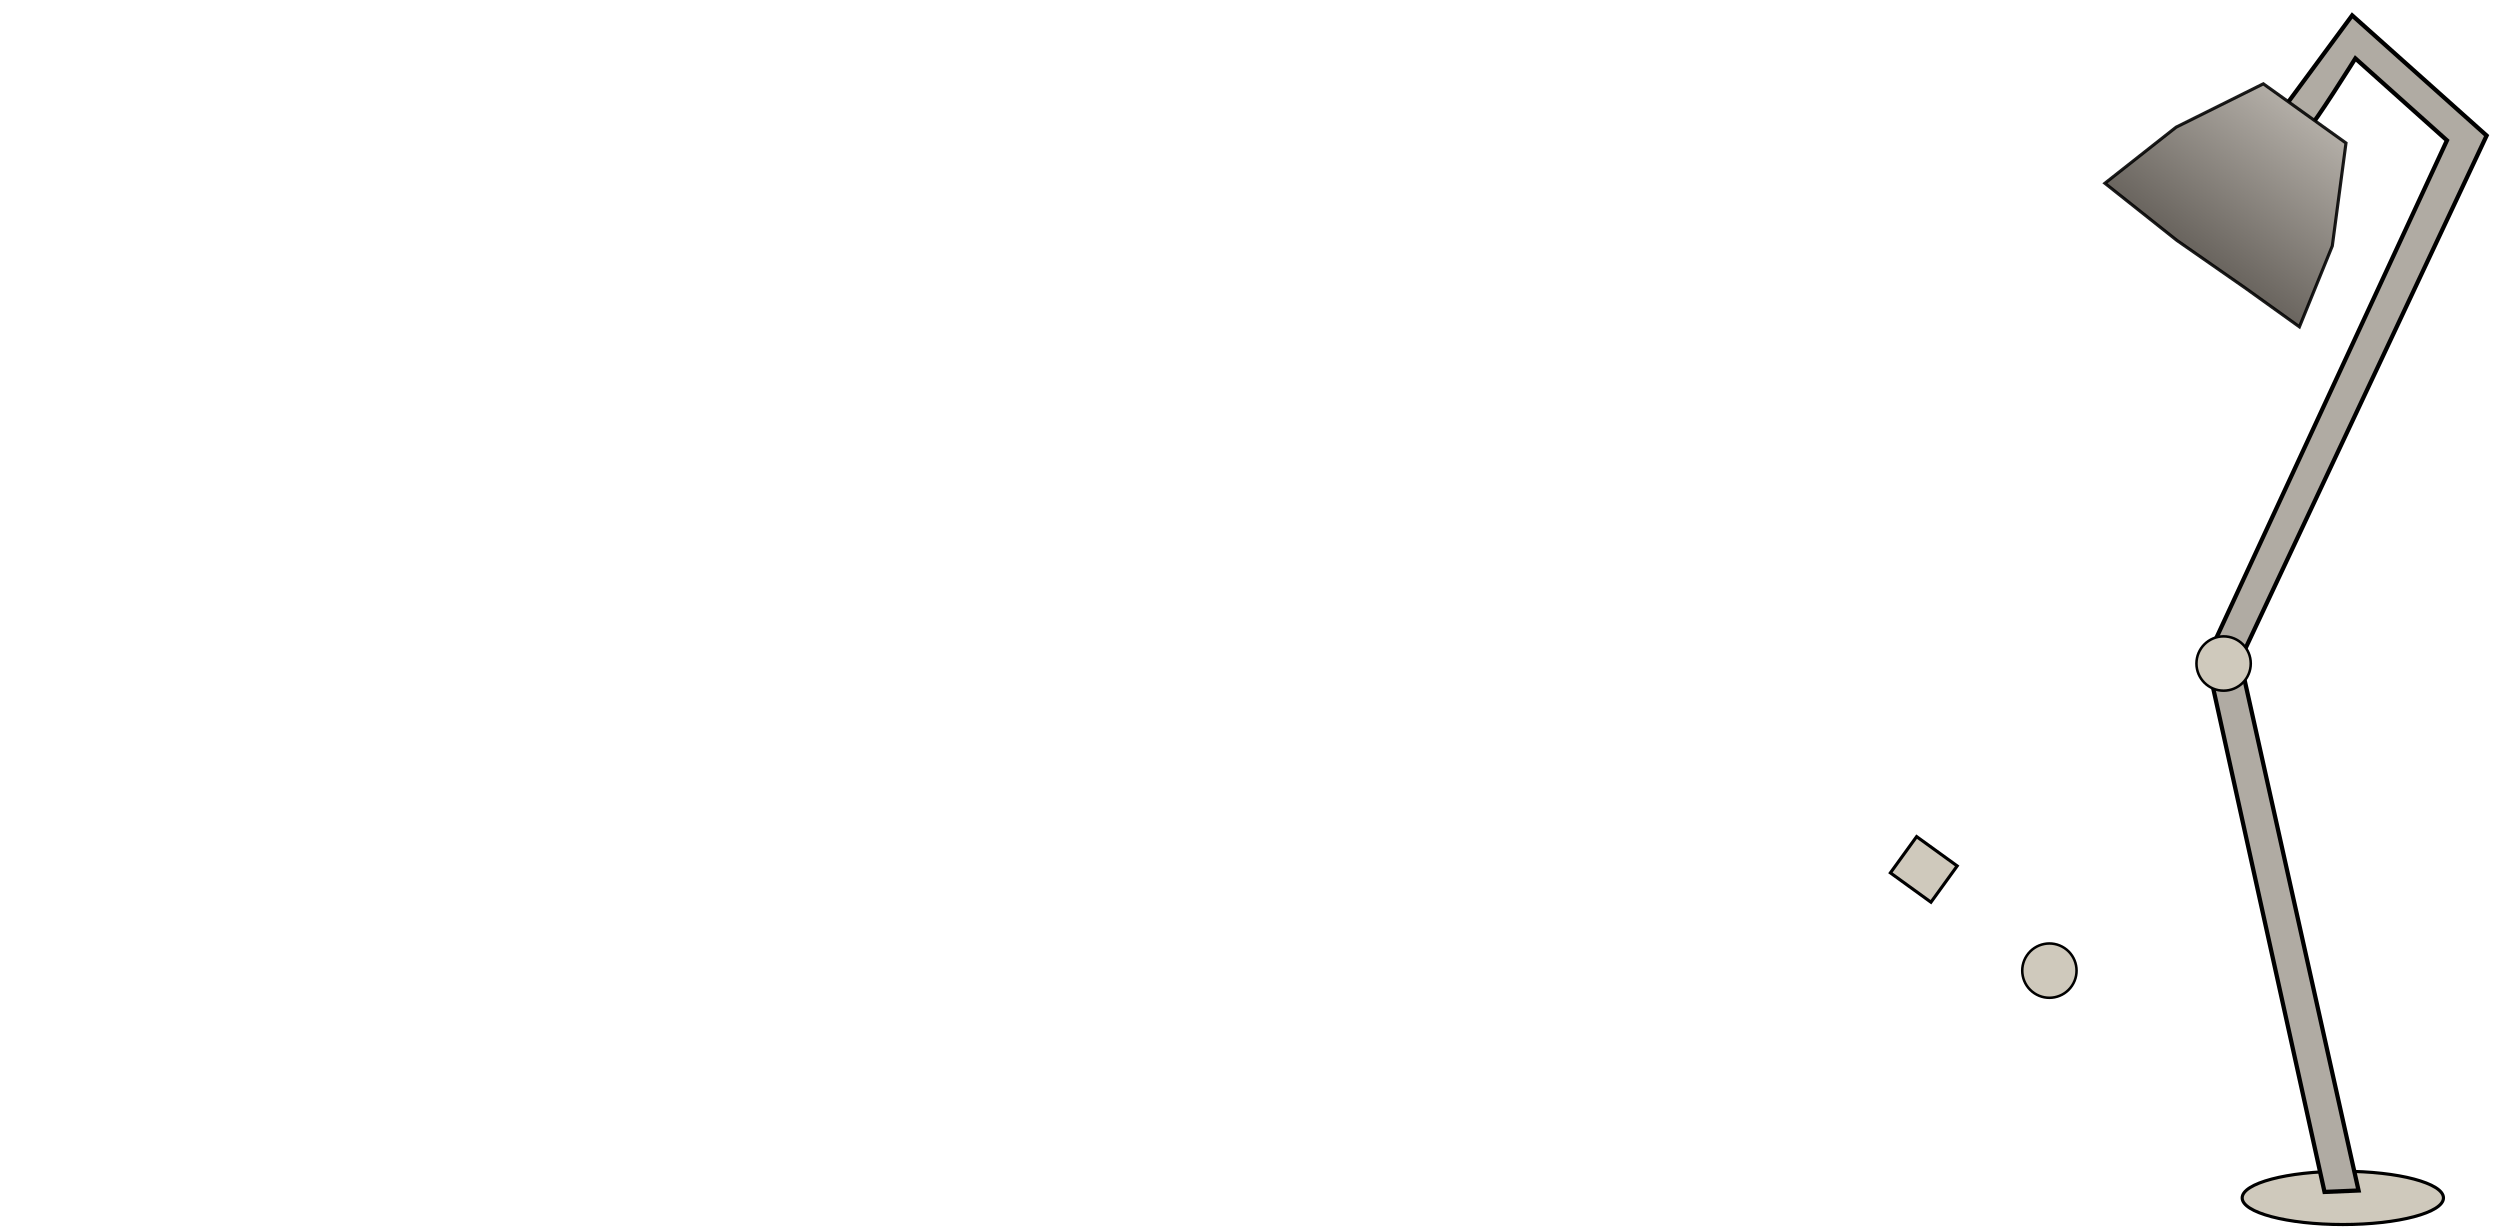
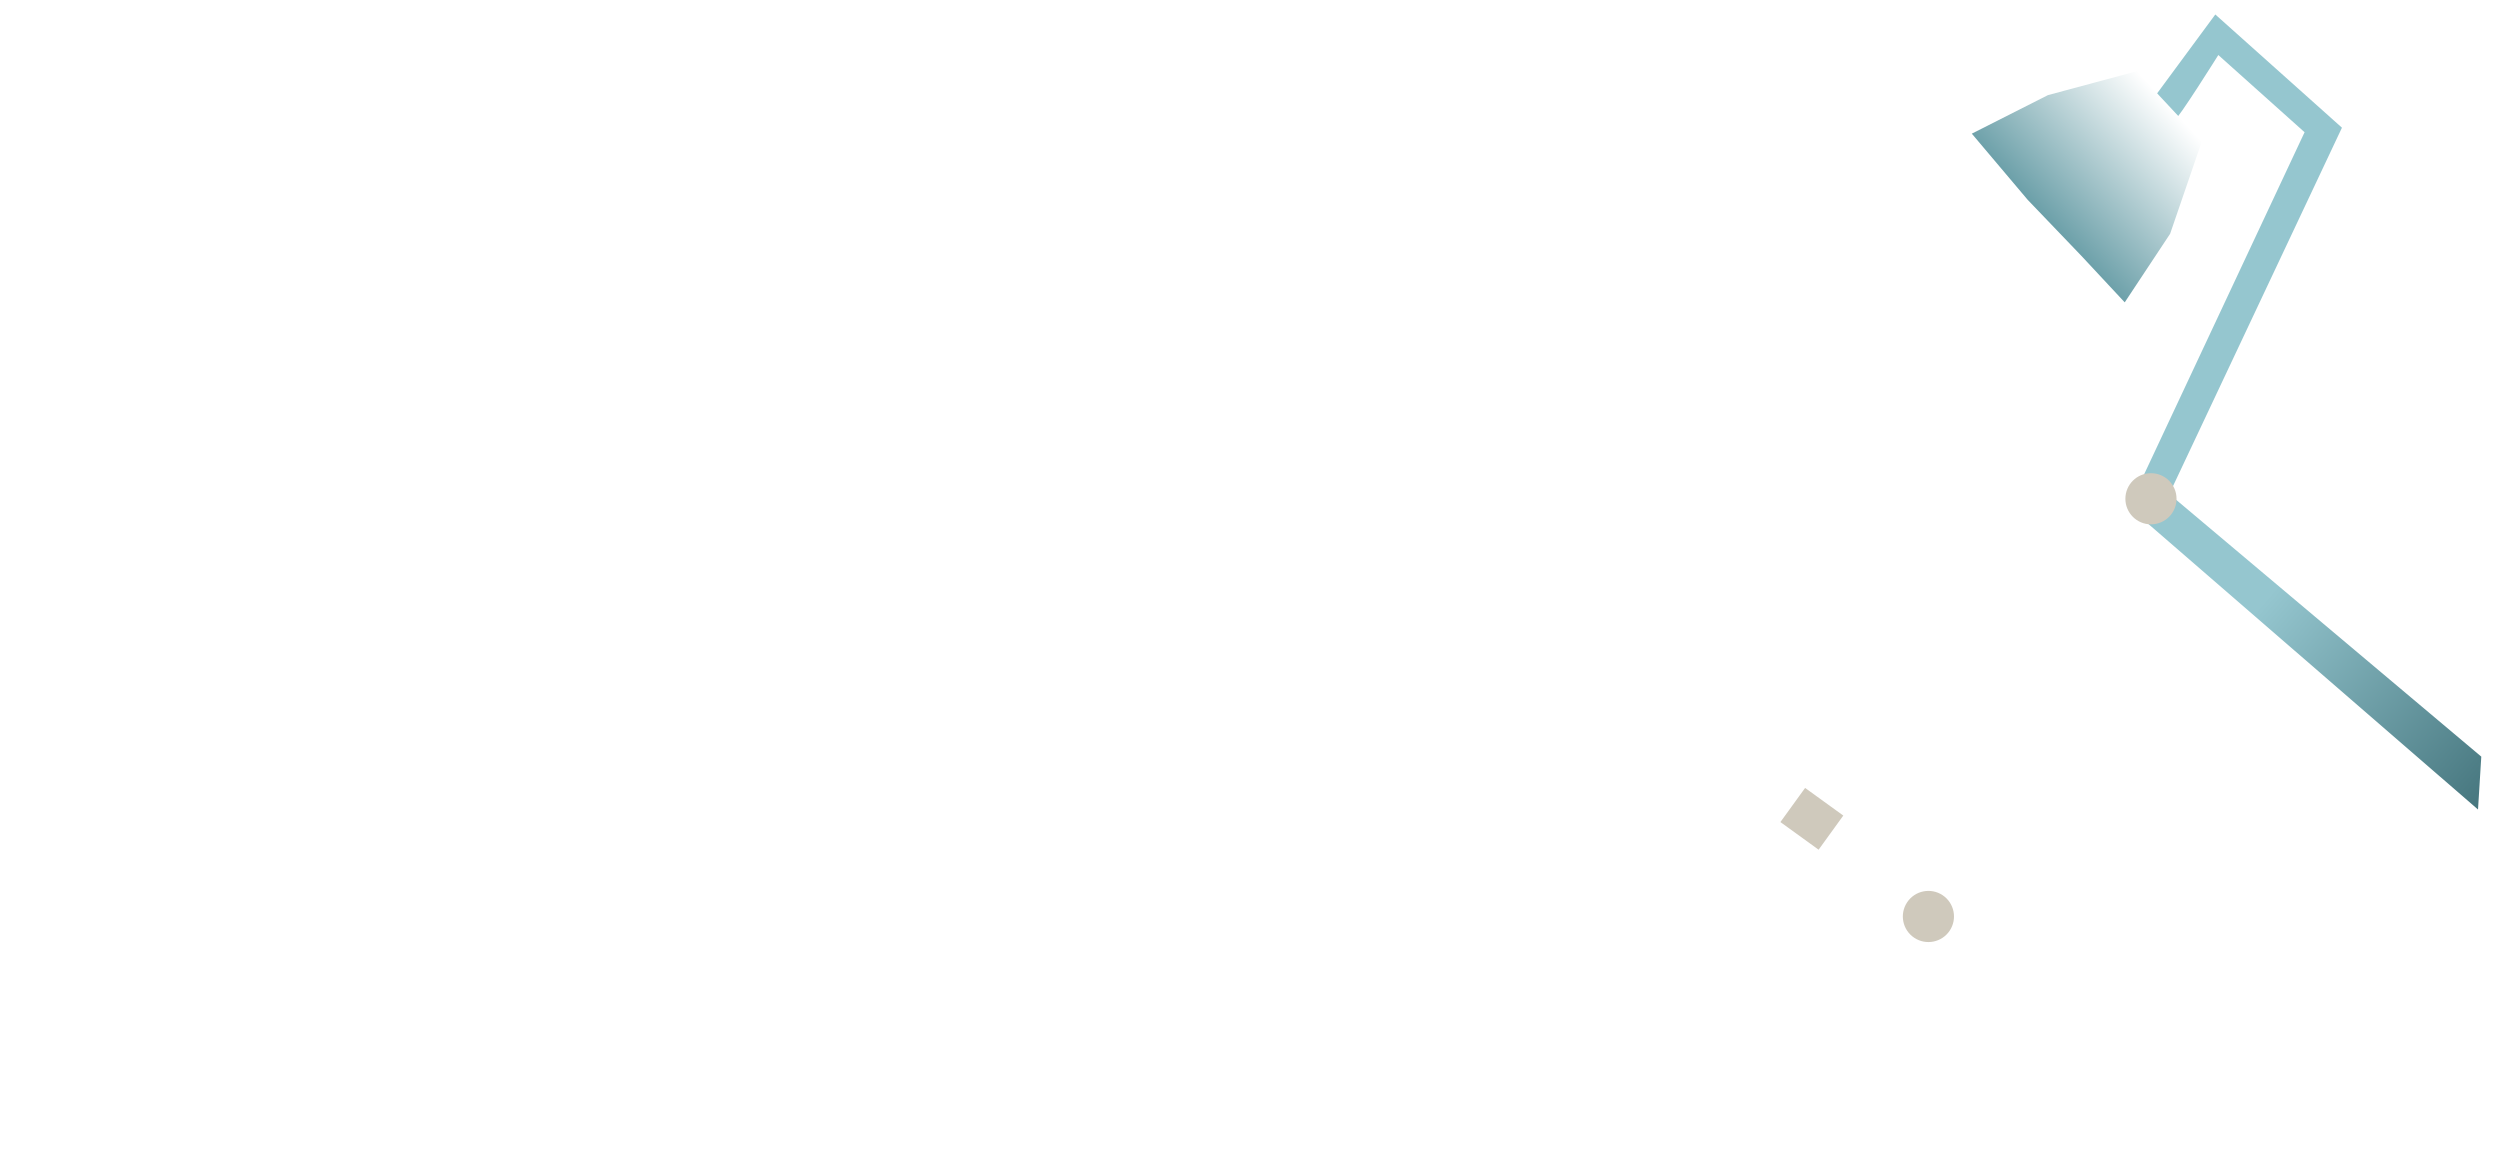
- <svg xmlns="http://www.w3.org/2000/svg" viewBox="-278.109 48.196 790.682 388.515" width="790.682" height="388.515">
+ <svg xmlns="http://www.w3.org/2000/svg" viewBox="-278.109 48.196 839.53 388.515" width="839.53" height="388.515">
  <defs>
    <linearGradient gradientUnits="userSpaceOnUse" x1="227.686" y1="103.614" x2="227.686" y2="436.711" id="gradient-0" gradientTransform="matrix(0.998626, 0.052396, -0.051399, 0.979634, 206.6053, -2.998099)">
-       <stop offset="0" style="stop-color: rgb(255, 255, 255); stop-opacity: 0.29;" />
+       <stop offset="0" style="stop-color: rgb(255, 255, 255); stop-opacity: 0.32;" />
      <stop offset="1" style="stop-color: rgb(255, 255, 255); stop-opacity: 0;" />
    </linearGradient>
-     <linearGradient gradientUnits="userSpaceOnUse" x1="425.739" y1="74.707" x2="425.739" y2="151.563" id="gradient-1" gradientTransform="matrix(0.806818, 0.590801, -0.431546, 0.589334, 140.1625, -211.2183)">
-       <stop offset="0" style="stop-color: rgb(70.196% 68.235% 65.49%)" />
-       <stop offset="1" style="stop-color: rgb(41.138% 39.385% 36.897%)" />
+     <linearGradient gradientUnits="userSpaceOnUse" x1="464.073" y1="53.06" x2="464.073" y2="425.172" id="gradient-3" gradientTransform="matrix(0.65381, -0.756659, 0.206, 0.178, 167.2815, 592.4702)">
+       <stop offset="0" style="stop-color: rgb(58.431% 77.647% 81.176%)" />
+       <stop offset="1" style="stop-color: rgb(27.148% 45.765% 49.066%)" />
+     </linearGradient>
+     <linearGradient gradientUnits="userSpaceOnUse" x1="464.073" y1="53.06" x2="464.073" y2="425.172" id="gradient-2" gradientTransform="matrix(0.999835, 0.018156, -0.017813, 0.980914, 4.336013, -0.311408)">
+       <stop offset="0" style="stop-color: rgb(255, 255, 255);" />
+       <stop offset="1" style="stop-color: rgb(0% 0% 0%)" />
+     </linearGradient>
+     <linearGradient gradientUnits="userSpaceOnUse" x1="425.739" y1="74.707" x2="425.739" y2="151.563" id="gradient-1" gradientTransform="matrix(0.674415, 0.738353, -0.539323, 0.492622, 204.0662, -266.8738)">
+       <stop offset="0" style="stop-color: rgb(255, 255, 255);" />
+       <stop offset="1" style="stop-color: rgb(108, 160, 169);" />
    </linearGradient>
  </defs>
-   <path style="stroke: rgba(218, 55, 55, 0); stroke-width: 1.014; fill: url('#gradient-0'); stroke-opacity: 0;" d="M 387.809 106.131 L -278.109 436.711 L 439.261 435.729 L 449.205 151.652 L 454.096 120.819 L 419.437 103.614 L 387.809 106.131 Z" transform="matrix(1, 0, 0, 1, -2.842170943040401e-14, 1.7763568394002505e-15)" />
-   <g style="" transform="matrix(1, 0, 0, 1, -2.842170943040401e-14, 1.7763568394002505e-15)">
-     <ellipse style="stroke: rgb(0, 0, 0); fill: rgb(207, 201, 188);" cx="462.862" cy="427.06" rx="31.831" ry="8.421" />
-     <path style="stroke: rgb(0, 0, 0); fill: rgb(176, 171, 163); stroke-width: 1.347;" d="M 457.075 425.172 L 419.802 256.544 L 495.797 92.6 L 466.828 66.674 C 466.828 66.674 453.12 88.574 452.082 88.574 L 443.327 83.552 L 465.818 53.06 L 508.344 91.077 L 430.37 256.9 L 467.839 424.718 L 457.075 425.172 Z" />
-     <rect x="425.398" y="58.786" width="15.831" height="14.147" style="stroke: rgb(0, 0, 0); transform-box: fill-box; transform-origin: 50% 50%; fill: rgb(207, 201, 188);" transform="matrix(0.810226, 0.586117, -0.586117, 0.810226, 17.85213, 15.83087)" />
-     <rect x="416.569" y="249.462" width="17.178" height="17.178" style="stroke: rgb(0, 0, 0); stroke-width: 0.81; fill: rgb(207, 201, 188);" rx="8.589" ry="8.589" />
-     <rect x="490.238" y="75.048" width="17.178" height="17.178" style="stroke: rgb(0, 0, 0); stroke-width: 0.81; fill: rgb(207, 201, 188); transform-box: fill-box; transform-origin: 50.539% 47.28%;" transform="matrix(0.830978, 0.556306, -0.556306, 0.830978, 2.074545, 8.180919)" rx="8.589" ry="8.589" />
-     <rect x="458.239" y="50.123" width="17.178" height="17.178" style="stroke: rgb(0, 0, 0); stroke-width: 0.81; fill: rgb(207, 201, 188); transform-box: fill-box; transform-origin: 50% 50%;" transform="matrix(0.540528, -0.841326, 0.841326, 0.540528, 0.626701, 1.35265)" rx="8.589" ry="8.589" />
-     <path style="fill: url('#gradient-1'); stroke: rgb(0, 0, 0); stroke-opacity: 0.89;" d="M 437.718 74.707 L 410.136 88.421 L 387.616 106.156 L 410.396 124.238 L 431.818 139.15 L 449.133 151.563 L 459.534 125.988 L 463.862 93.431 L 437.718 74.707 Z" />
+   <path style="stroke: rgba(218, 55, 55, 0); stroke-width: 1.014; fill: url('#gradient-0'); stroke-opacity: 0;" d="M 384.488 93.795 L -278.109 436.711 L 439.261 435.729 L 434.497 146.907 L 454.096 120.819 L 419.437 103.614 L 384.488 93.795 Z" transform="matrix(1, 0, 0, 1, -5.684341886080802e-14, 0)" />
+   <g style="" transform="matrix(1, 0, 0, 1, -5.684341886080802e-14, 0)">
+     <ellipse style="stroke: rgb(0, 0, 0); stroke-width: 0px; fill: rgb(149, 198, 207); transform-box: fill-box; transform-origin: 50% 50%;" cx="533.228" cy="271.207" rx="31.831" ry="8.421" transform="matrix(0, -1, 1, 0, 19.77235, 38.96311)" />
+     <path style="stroke-width: 0px; stroke: url('#gradient-2'); fill: url('#gradient-3');" d="M 554.039 320.046 L 436.759 218.458 L 495.797 92.6 L 466.828 66.674 C 466.828 66.674 453.12 88.574 452.082 88.574 L 443.327 83.552 L 465.818 53.06 L 508.344 91.077 L 450.36 214.095 L 555.138 302.284 L 554.039 320.046 Z" />
+     <rect x="425.398" y="58.786" width="15.831" height="14.147" style="stroke: rgb(0, 0, 0); transform-box: fill-box; transform-origin: 50% 50%; fill: rgb(207, 201, 188); stroke-width: 0px;" transform="matrix(0.810226, 0.586117, -0.586117, 0.810226, 17.85213, 15.83087)" />
+     <rect x="435.62" y="207.099" width="17.178" height="17.178" style="stroke: rgb(0, 0, 0); fill: rgb(207, 201, 188); stroke-width: 0px;" rx="8.589" ry="8.589" />
+     <rect x="490.238" y="75.048" width="17.178" height="17.178" style="stroke: rgb(0, 0, 0); fill: rgb(207, 201, 188); stroke-width: 0px; transform-box: fill-box; transform-origin: 50.539% 47.28%;" transform="matrix(0.830978, 0.556306, -0.556306, 0.830978, 1.489789, 8.960638)" rx="8.589" ry="8.589" />
+     <rect x="458.239" y="50.123" width="17.178" height="17.178" style="stroke: rgb(0, 0, 0); fill: rgb(207, 201, 188); stroke-width: 0px; transform-box: fill-box; transform-origin: 50% 50%;" transform="matrix(0.540528, -0.841326, 0.841326, 0.540528, 1.601313, 1.352656)" rx="8.589" ry="8.589" />
+     <path style="fill: url('#gradient-1'); stroke: rgb(0, 0, 0); stroke-opacity: 0.89; stroke-width: 0px; transform-origin: 420.046px 107.441px;" d="M 439.37 72.132 L 409.625 80.135 L 384.049 93.078 L 402.815 115.299 L 420.874 134.144 L 435.4 149.729 L 450.641 126.708 L 461.307 95.644 L 439.37 72.132 Z" />
  </g>
</svg>
